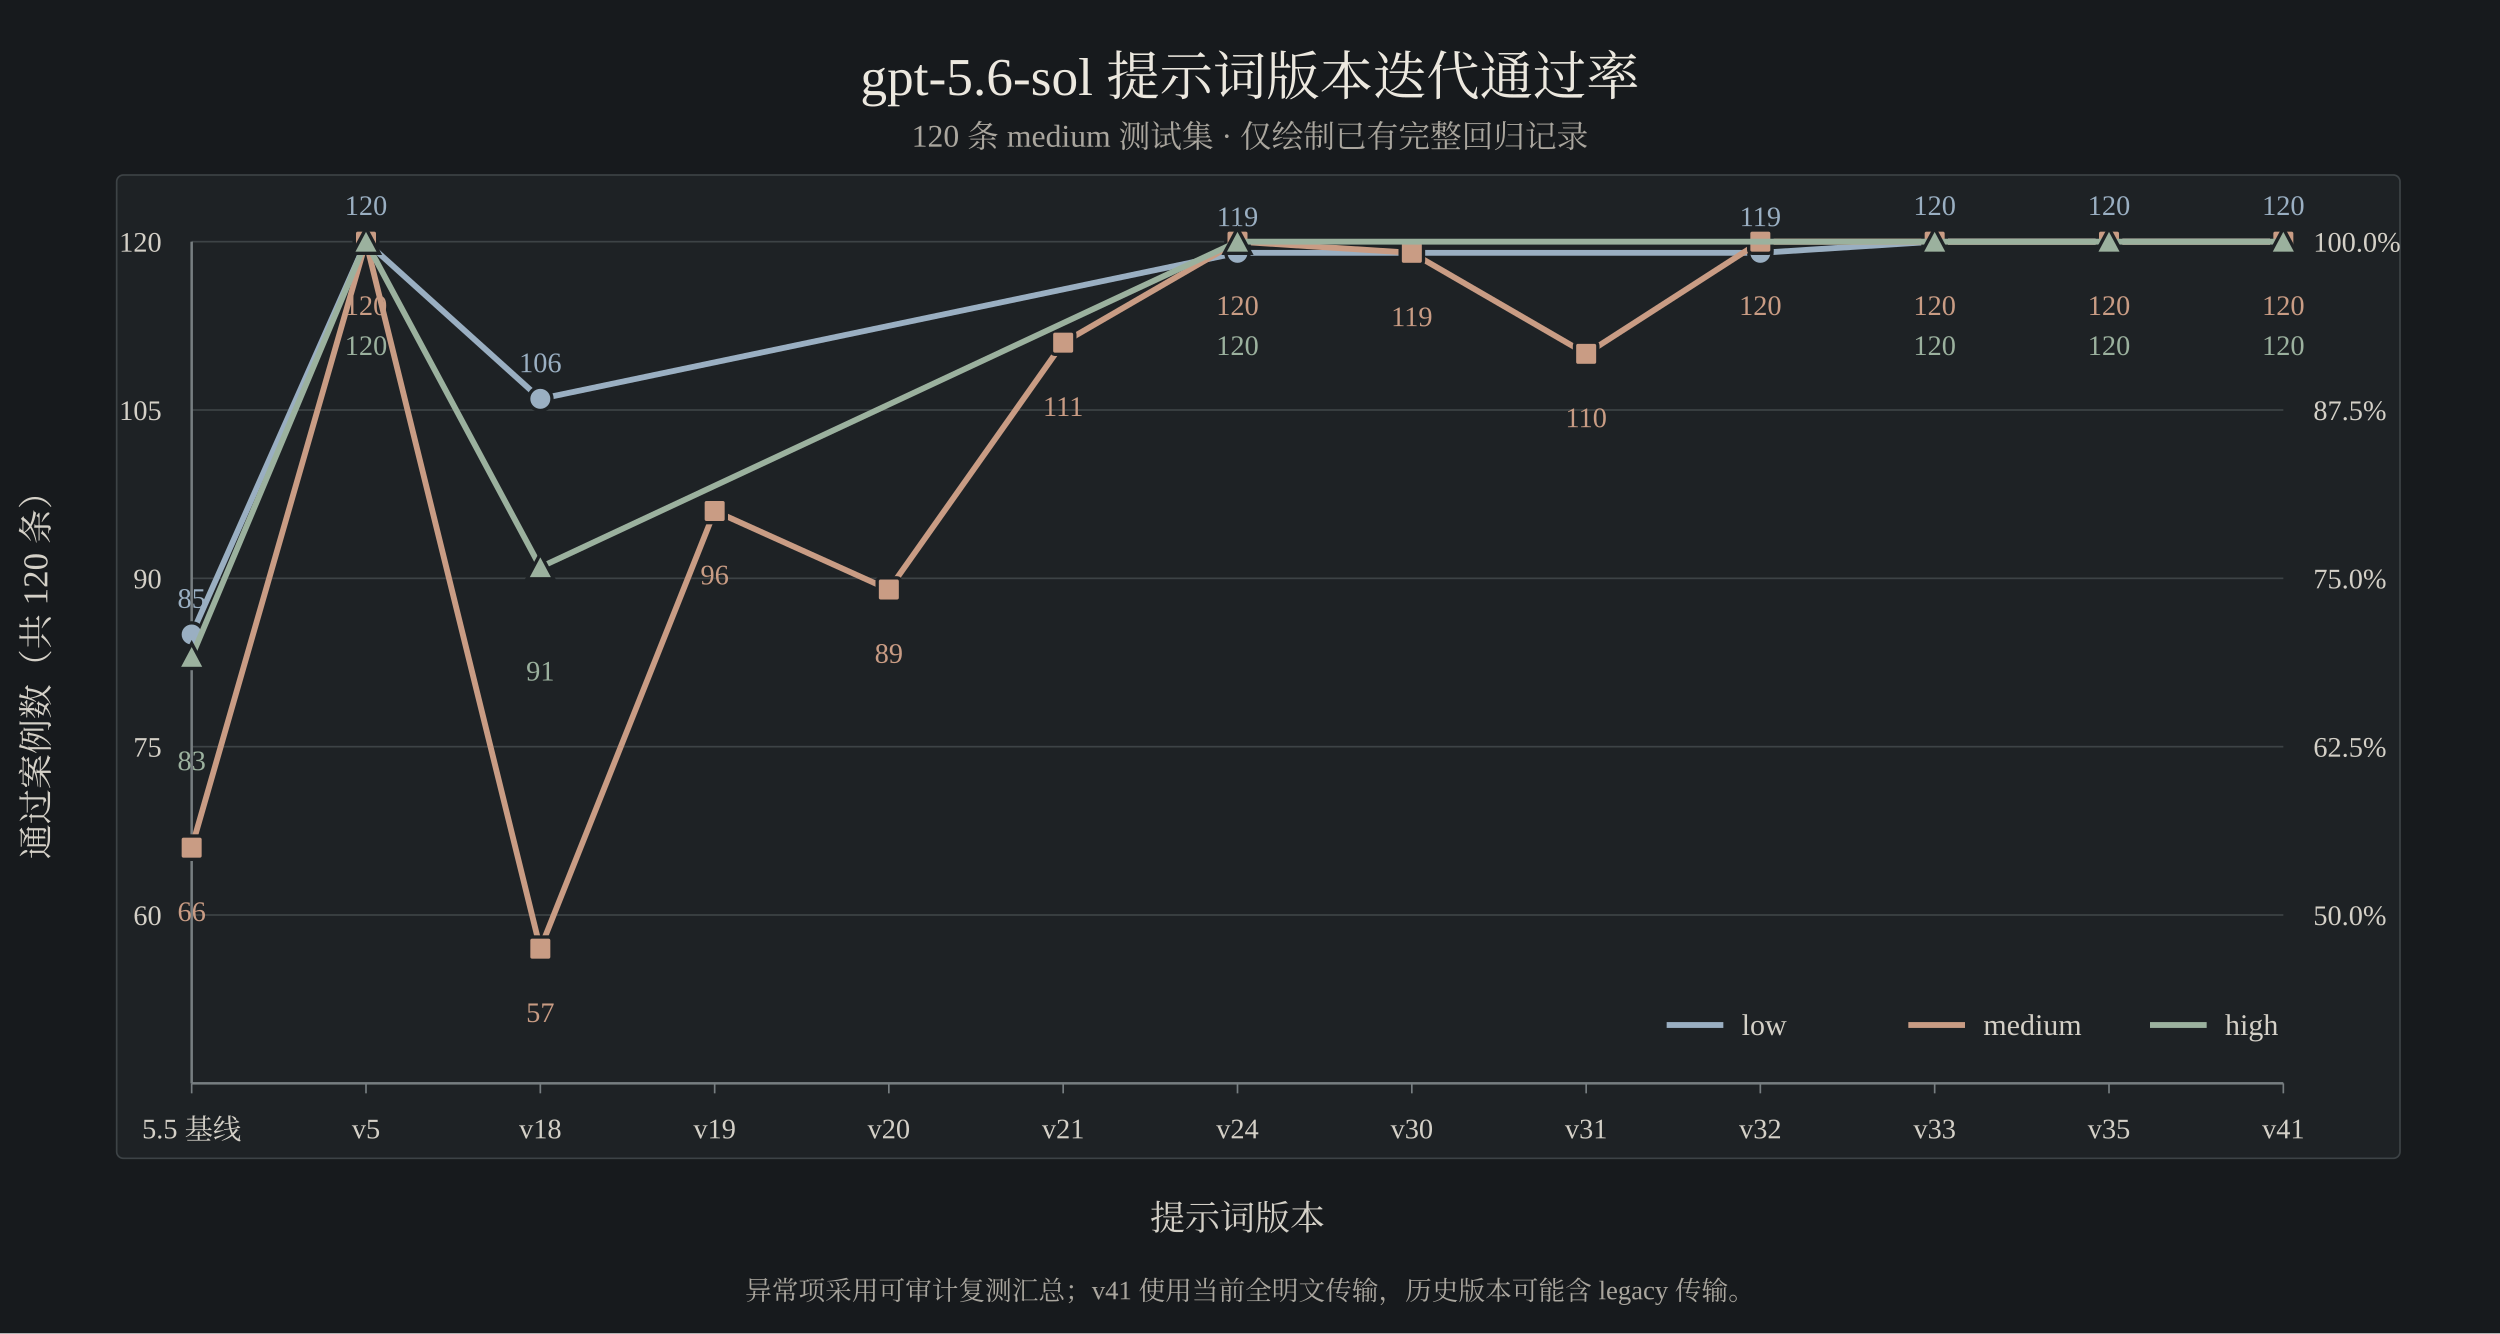
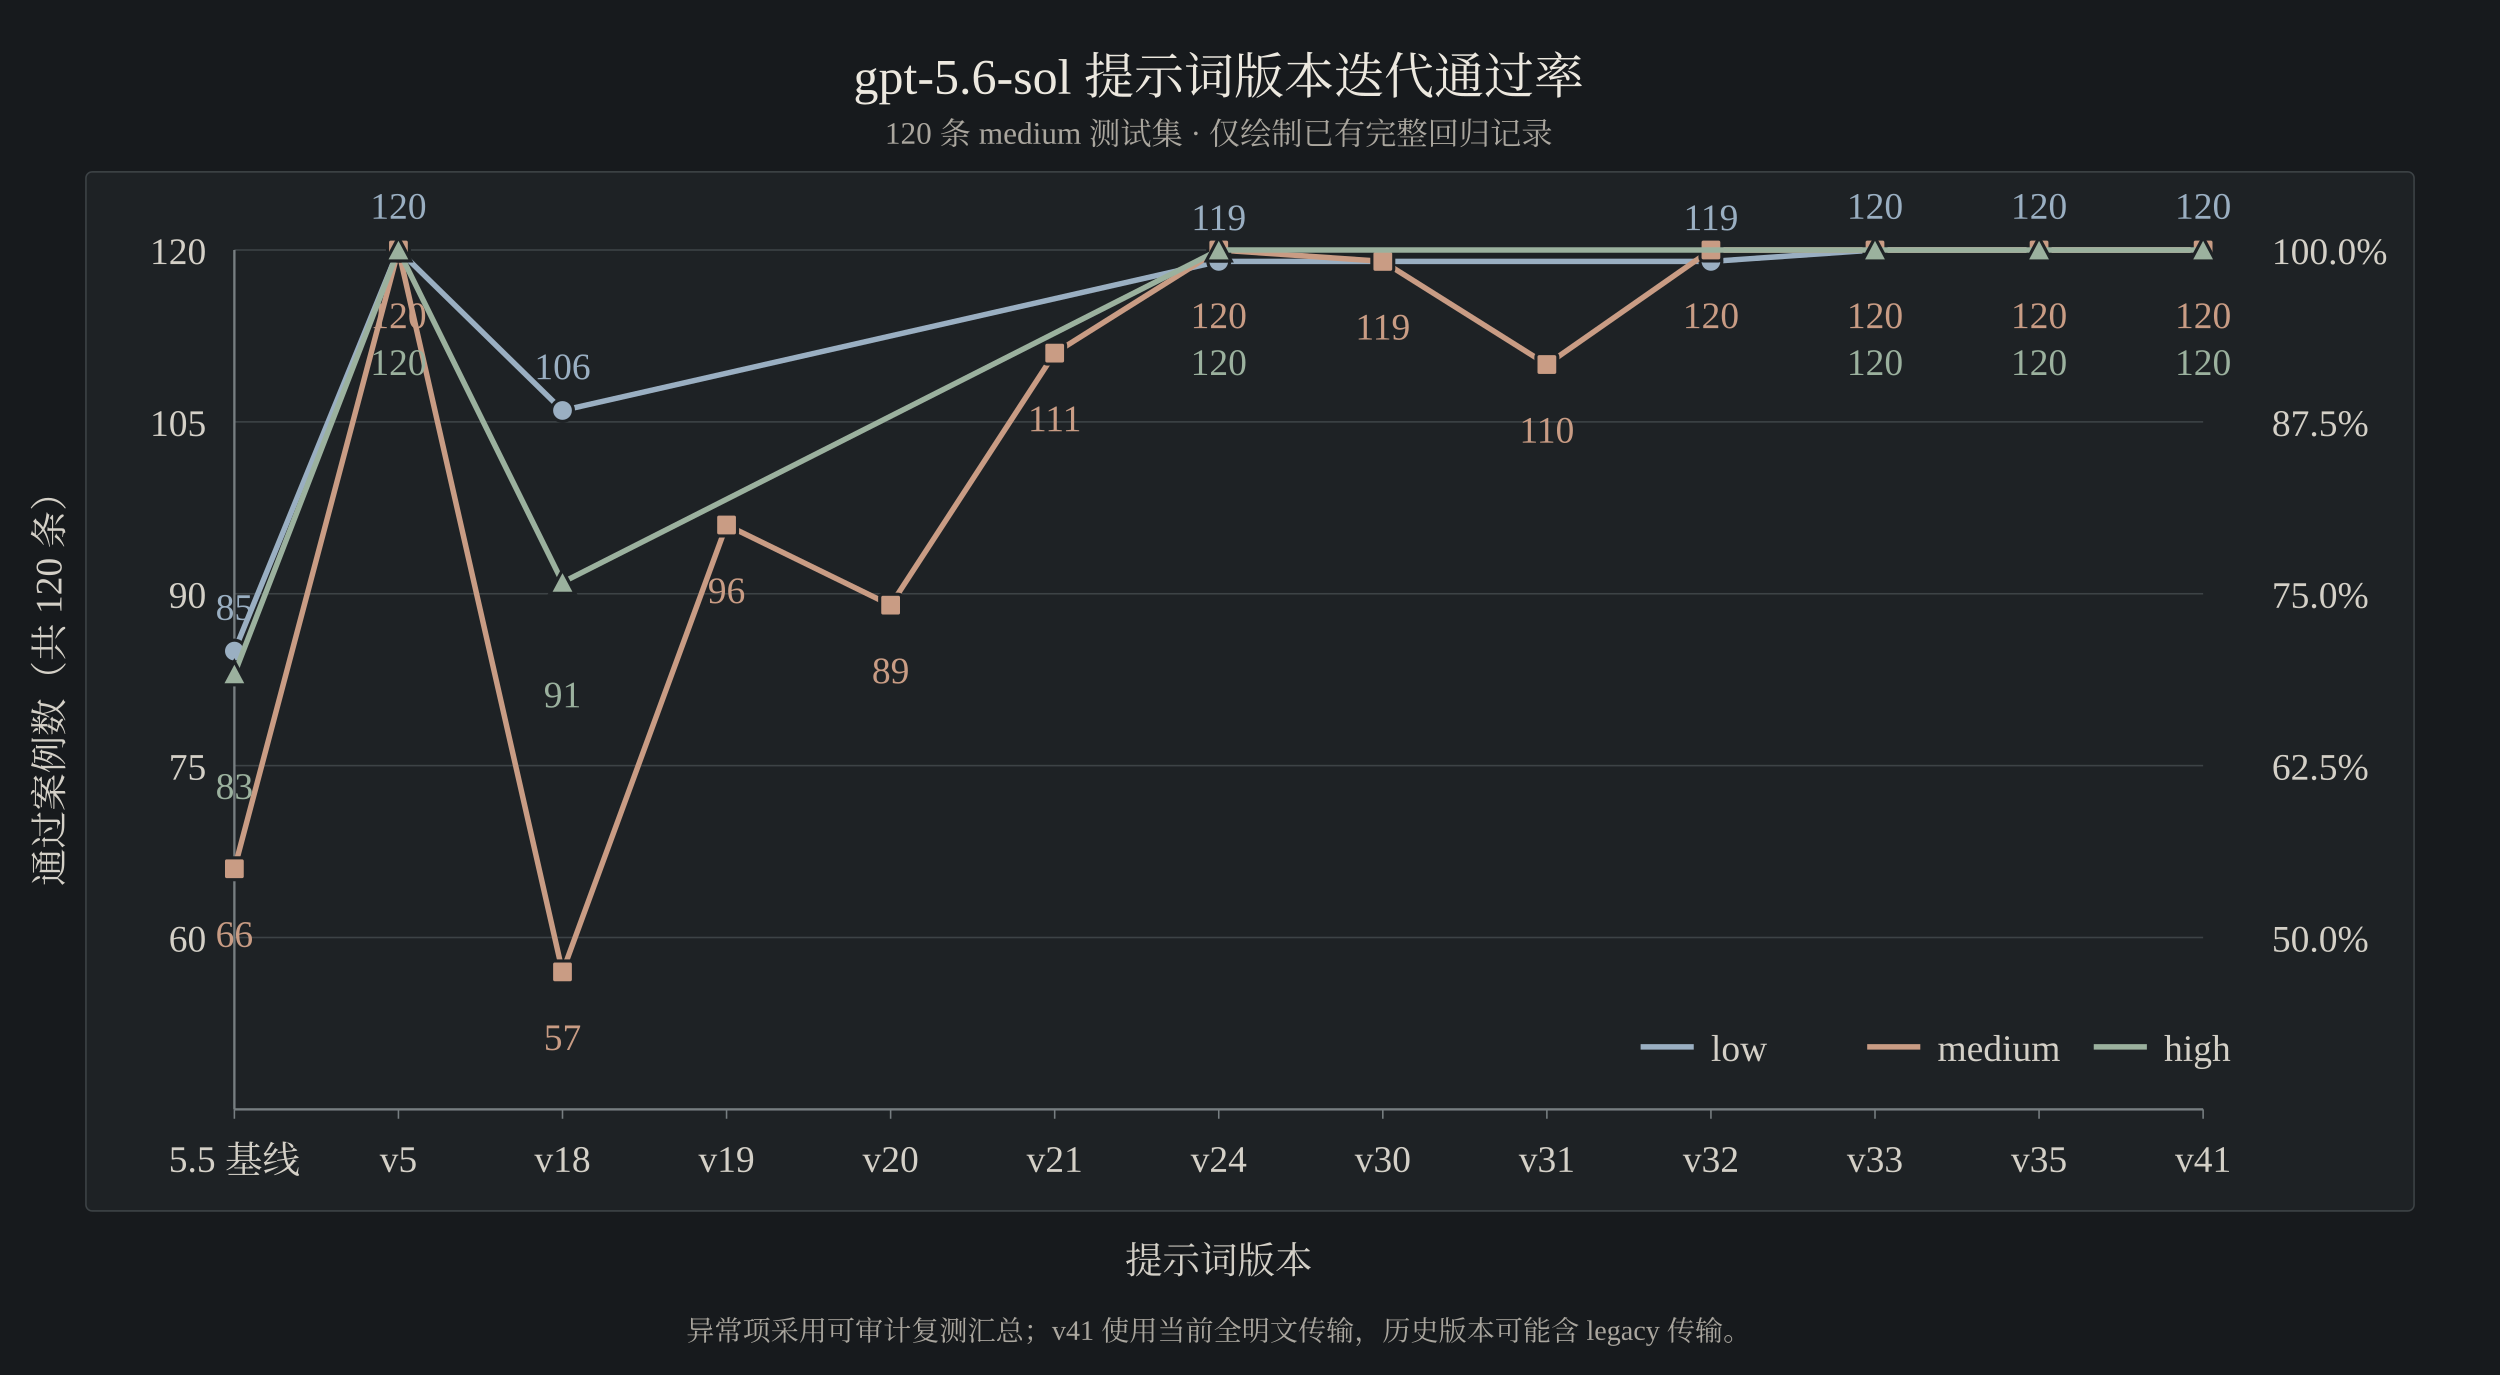
- <svg xmlns="http://www.w3.org/2000/svg" width="1500" height="800" viewBox="0 0 1500 800" role="img" aria-labelledby="title desc">
-   <rect width="1500" height="800" fill="#171A1D" />
-   <rect x="70" y="105" width="1370" height="590" rx="4" fill="#1E2225" stroke="#3D4346" />
+ <svg xmlns="http://www.w3.org/2000/svg" width="1600" height="880" viewBox="0 0 1600 880" role="img" aria-labelledby="title desc">
+   <rect width="1600" height="880" fill="#171A1D" />
+   <rect x="55" y="110" width="1490" height="665" rx="4" fill="#1E2225" stroke="#3D4346" />
  <g font-family="Charter,Georgia,Times New Roman,STSong,Songti SC,Noto Serif CJK SC,serif">
-     <text x="750" y="57" text-anchor="middle" font-size="32" font-weight="500" fill="#ECE8DF">gpt-5.6-sol 提示词版本迭代通过率</text>
-     <text x="750" y="88" text-anchor="middle" font-size="19" fill="#AAA69E">120 条 medium 测试集 · 仅绘制已有完整回归记录</text>
-     <line x1="115" y1="549.0" x2="1370" y2="549.0" stroke="#3D4346" stroke-width="1" />
-     <text x="97" y="555.0" text-anchor="end" font-size="17" fill="#D4D0C7">60</text>
-     <text x="1388" y="555.0" font-size="17" fill="#D4D0C7">50.0%</text>
-     <line x1="115" y1="448.0" x2="1370" y2="448.0" stroke="#3D4346" stroke-width="1" />
-     <text x="97" y="454.0" text-anchor="end" font-size="17" fill="#D4D0C7">75</text>
-     <text x="1388" y="454.0" font-size="17" fill="#D4D0C7">62.5%</text>
-     <line x1="115" y1="347.0" x2="1370" y2="347.0" stroke="#3D4346" stroke-width="1" />
-     <text x="97" y="353.0" text-anchor="end" font-size="17" fill="#D4D0C7">90</text>
-     <text x="1388" y="353.0" font-size="17" fill="#D4D0C7">75.0%</text>
-     <line x1="115" y1="246.0" x2="1370" y2="246.0" stroke="#3D4346" stroke-width="1" />
-     <text x="97" y="252.0" text-anchor="end" font-size="17" fill="#D4D0C7">105</text>
-     <text x="1388" y="252.0" font-size="17" fill="#D4D0C7">87.5%</text>
-     <line x1="115" y1="145.0" x2="1370" y2="145.0" stroke="#3D4346" stroke-width="1" />
-     <text x="97" y="151.0" text-anchor="end" font-size="17" fill="#D4D0C7">120</text>
-     <text x="1388" y="151.0" font-size="17" fill="#D4D0C7">100.0%</text>
-     <line x1="115" y1="145" x2="115" y2="650" stroke="#777E81" stroke-width="1.5" />
-     <line x1="115" y1="650" x2="1370" y2="650" stroke="#777E81" stroke-width="1.5" />
-     <line x1="115.0" y1="650" x2="115.0" y2="656" stroke="#777E81" />
-     <text x="115.0" y="683" text-anchor="middle" font-size="17" fill="#D4D0C7">5.5 基线</text>
-     <line x1="219.6" y1="650" x2="219.6" y2="656" stroke="#777E81" />
-     <text x="219.6" y="683" text-anchor="middle" font-size="17" fill="#D4D0C7">v5</text>
-     <line x1="324.2" y1="650" x2="324.2" y2="656" stroke="#777E81" />
-     <text x="324.2" y="683" text-anchor="middle" font-size="17" fill="#D4D0C7">v18</text>
-     <line x1="428.8" y1="650" x2="428.8" y2="656" stroke="#777E81" />
-     <text x="428.8" y="683" text-anchor="middle" font-size="17" fill="#D4D0C7">v19</text>
-     <line x1="533.3" y1="650" x2="533.3" y2="656" stroke="#777E81" />
-     <text x="533.3" y="683" text-anchor="middle" font-size="17" fill="#D4D0C7">v20</text>
-     <line x1="637.9" y1="650" x2="637.9" y2="656" stroke="#777E81" />
-     <text x="637.9" y="683" text-anchor="middle" font-size="17" fill="#D4D0C7">v21</text>
-     <line x1="742.5" y1="650" x2="742.5" y2="656" stroke="#777E81" />
-     <text x="742.5" y="683" text-anchor="middle" font-size="17" fill="#D4D0C7">v24</text>
-     <line x1="847.1" y1="650" x2="847.1" y2="656" stroke="#777E81" />
-     <text x="847.1" y="683" text-anchor="middle" font-size="17" fill="#D4D0C7">v30</text>
-     <line x1="951.7" y1="650" x2="951.7" y2="656" stroke="#777E81" />
-     <text x="951.7" y="683" text-anchor="middle" font-size="17" fill="#D4D0C7">v31</text>
-     <line x1="1056.2" y1="650" x2="1056.2" y2="656" stroke="#777E81" />
-     <text x="1056.2" y="683" text-anchor="middle" font-size="17" fill="#D4D0C7">v32</text>
-     <line x1="1160.8" y1="650" x2="1160.8" y2="656" stroke="#777E81" />
-     <text x="1160.8" y="683" text-anchor="middle" font-size="17" fill="#D4D0C7">v33</text>
-     <line x1="1265.4" y1="650" x2="1265.4" y2="656" stroke="#777E81" />
-     <text x="1265.4" y="683" text-anchor="middle" font-size="17" fill="#D4D0C7">v35</text>
-     <line x1="1370.0" y1="650" x2="1370.0" y2="656" stroke="#777E81" />
-     <text x="1370.0" y="683" text-anchor="middle" font-size="17" fill="#D4D0C7">v41</text>
-     <text x="742.5" y="738" text-anchor="middle" font-size="21" fill="#D4D0C7">提示词版本</text>
-     <text x="29" y="400" transform="rotate(-90 29 400)" text-anchor="middle" font-size="21" fill="#D4D0C7">通过案例数（共 120 条）</text>
-     <polyline points="115.0,380.7 219.6,145.0 324.2,239.3 742.5,151.7 1056.2,151.7 1160.8,145.0 1265.4,145.0 1370.0,145.0" fill="none" stroke="#9AAFC2" stroke-width="3.5" stroke-linecap="round" stroke-linejoin="round" />
-     <circle cx="115.0" cy="380.7" r="7" fill="#9AAFC2" stroke="#1E2225" stroke-width="2" />
-     <text x="115.0" y="364.7" text-anchor="middle" font-size="17" font-weight="500" fill="#9AAFC2">85</text>
-     <circle cx="219.6" cy="145.0" r="7" fill="#9AAFC2" stroke="#1E2225" stroke-width="2" />
-     <text x="219.6" y="129.0" text-anchor="middle" font-size="17" font-weight="500" fill="#9AAFC2">120</text>
-     <circle cx="324.2" cy="239.3" r="7" fill="#9AAFC2" stroke="#1E2225" stroke-width="2" />
-     <text x="324.2" y="223.3" text-anchor="middle" font-size="17" font-weight="500" fill="#9AAFC2">106</text>
-     <circle cx="742.5" cy="151.7" r="7" fill="#9AAFC2" stroke="#1E2225" stroke-width="2" />
-     <text x="742.5" y="135.7" text-anchor="middle" font-size="17" font-weight="500" fill="#9AAFC2">119</text>
-     <circle cx="1056.2" cy="151.7" r="7" fill="#9AAFC2" stroke="#1E2225" stroke-width="2" />
-     <text x="1056.2" y="135.7" text-anchor="middle" font-size="17" font-weight="500" fill="#9AAFC2">119</text>
-     <circle cx="1160.8" cy="145.0" r="7" fill="#9AAFC2" stroke="#1E2225" stroke-width="2" />
-     <text x="1160.8" y="129.0" text-anchor="middle" font-size="17" font-weight="500" fill="#9AAFC2">120</text>
-     <circle cx="1265.4" cy="145.0" r="7" fill="#9AAFC2" stroke="#1E2225" stroke-width="2" />
-     <text x="1265.4" y="129.0" text-anchor="middle" font-size="17" font-weight="500" fill="#9AAFC2">120</text>
-     <circle cx="1370.0" cy="145.0" r="7" fill="#9AAFC2" stroke="#1E2225" stroke-width="2" />
-     <text x="1370.0" y="129.0" text-anchor="middle" font-size="17" font-weight="500" fill="#9AAFC2">120</text>
-     <polyline points="115.0,508.6 219.6,145.0 324.2,569.2 428.8,306.6 533.3,353.7 637.9,205.6 742.5,145.0 847.1,151.7 951.7,212.3 1056.2,145.0 1160.8,145.0 1265.4,145.0 1370.0,145.0" fill="none" stroke="#C99C84" stroke-width="3.5" stroke-linecap="round" stroke-linejoin="round" />
-     <rect x="108.0" y="501.6" width="14" height="14" rx="2" fill="#C99C84" stroke="#1E2225" stroke-width="2" />
-     <text x="115.0" y="552.6" text-anchor="middle" font-size="17" font-weight="500" fill="#C99C84">66</text>
-     <rect x="212.6" y="138.0" width="14" height="14" rx="2" fill="#C99C84" stroke="#1E2225" stroke-width="2" />
-     <text x="219.6" y="189.0" text-anchor="middle" font-size="17" font-weight="500" fill="#C99C84">120</text>
-     <rect x="317.2" y="562.2" width="14" height="14" rx="2" fill="#C99C84" stroke="#1E2225" stroke-width="2" />
-     <text x="324.2" y="613.2" text-anchor="middle" font-size="17" font-weight="500" fill="#C99C84">57</text>
-     <rect x="421.8" y="299.6" width="14" height="14" rx="2" fill="#C99C84" stroke="#1E2225" stroke-width="2" />
-     <text x="428.8" y="350.6" text-anchor="middle" font-size="17" font-weight="500" fill="#C99C84">96</text>
-     <rect x="526.3" y="346.7" width="14" height="14" rx="2" fill="#C99C84" stroke="#1E2225" stroke-width="2" />
-     <text x="533.3" y="397.7" text-anchor="middle" font-size="17" font-weight="500" fill="#C99C84">89</text>
-     <rect x="630.9" y="198.6" width="14" height="14" rx="2" fill="#C99C84" stroke="#1E2225" stroke-width="2" />
-     <text x="637.9" y="249.6" text-anchor="middle" font-size="17" font-weight="500" fill="#C99C84">111</text>
-     <rect x="735.5" y="138.0" width="14" height="14" rx="2" fill="#C99C84" stroke="#1E2225" stroke-width="2" />
-     <text x="742.5" y="189.0" text-anchor="middle" font-size="17" font-weight="500" fill="#C99C84">120</text>
-     <rect x="840.1" y="144.7" width="14" height="14" rx="2" fill="#C99C84" stroke="#1E2225" stroke-width="2" />
-     <text x="847.1" y="195.7" text-anchor="middle" font-size="17" font-weight="500" fill="#C99C84">119</text>
-     <rect x="944.7" y="205.3" width="14" height="14" rx="2" fill="#C99C84" stroke="#1E2225" stroke-width="2" />
-     <text x="951.7" y="256.3" text-anchor="middle" font-size="17" font-weight="500" fill="#C99C84">110</text>
-     <rect x="1049.2" y="138.0" width="14" height="14" rx="2" fill="#C99C84" stroke="#1E2225" stroke-width="2" />
-     <text x="1056.2" y="189.0" text-anchor="middle" font-size="17" font-weight="500" fill="#C99C84">120</text>
-     <rect x="1153.8" y="138.0" width="14" height="14" rx="2" fill="#C99C84" stroke="#1E2225" stroke-width="2" />
-     <text x="1160.8" y="189.0" text-anchor="middle" font-size="17" font-weight="500" fill="#C99C84">120</text>
-     <rect x="1258.4" y="138.0" width="14" height="14" rx="2" fill="#C99C84" stroke="#1E2225" stroke-width="2" />
-     <text x="1265.4" y="189.0" text-anchor="middle" font-size="17" font-weight="500" fill="#C99C84">120</text>
-     <rect x="1363.0" y="138.0" width="14" height="14" rx="2" fill="#C99C84" stroke="#1E2225" stroke-width="2" />
-     <text x="1370.0" y="189.0" text-anchor="middle" font-size="17" font-weight="500" fill="#C99C84">120</text>
-     <polyline points="115.0,394.1 219.6,145.0 324.2,340.3 742.5,145.0 1160.8,145.0 1265.4,145.0 1370.0,145.0" fill="none" stroke="#9BB19E" stroke-width="3.5" stroke-linecap="round" stroke-linejoin="round" />
-     <path d="M 115.0 386.1 L 107.0 401.1 L 123.0 401.1 Z" fill="#9BB19E" stroke="#1E2225" stroke-width="2" />
-     <text x="115.0" y="462.1" text-anchor="middle" font-size="17" font-weight="500" fill="#9BB19E">83</text>
-     <path d="M 219.6 137.0 L 211.6 152.0 L 227.6 152.0 Z" fill="#9BB19E" stroke="#1E2225" stroke-width="2" />
-     <text x="219.6" y="213.0" text-anchor="middle" font-size="17" font-weight="500" fill="#9BB19E">120</text>
-     <path d="M 324.2 332.3 L 316.2 347.3 L 332.2 347.3 Z" fill="#9BB19E" stroke="#1E2225" stroke-width="2" />
-     <text x="324.2" y="408.3" text-anchor="middle" font-size="17" font-weight="500" fill="#9BB19E">91</text>
-     <path d="M 742.5 137.0 L 734.5 152.0 L 750.5 152.0 Z" fill="#9BB19E" stroke="#1E2225" stroke-width="2" />
-     <text x="742.5" y="213.0" text-anchor="middle" font-size="17" font-weight="500" fill="#9BB19E">120</text>
-     <path d="M 1160.8 137.0 L 1152.8 152.0 L 1168.8 152.0 Z" fill="#9BB19E" stroke="#1E2225" stroke-width="2" />
-     <text x="1160.8" y="213.0" text-anchor="middle" font-size="17" font-weight="500" fill="#9BB19E">120</text>
-     <path d="M 1265.4 137.0 L 1257.4 152.0 L 1273.4 152.0 Z" fill="#9BB19E" stroke="#1E2225" stroke-width="2" />
-     <text x="1265.4" y="213.0" text-anchor="middle" font-size="17" font-weight="500" fill="#9BB19E">120</text>
-     <path d="M 1370.0 137.0 L 1362.0 152.0 L 1378.0 152.0 Z" fill="#9BB19E" stroke="#1E2225" stroke-width="2" />
-     <text x="1370.0" y="213.0" text-anchor="middle" font-size="17" font-weight="500" fill="#9BB19E">120</text>
-     <line x1="1000" y1="615" x2="1034" y2="615" stroke="#9AAFC2" stroke-width="3.5" />
-     <text x="1045" y="621" font-size="18" fill="#D4D0C7">low</text>
-     <line x1="1145" y1="615" x2="1179" y2="615" stroke="#C99C84" stroke-width="3.5" />
-     <text x="1190" y="621" font-size="18" fill="#D4D0C7">medium</text>
-     <line x1="1290" y1="615" x2="1324" y2="615" stroke="#9BB19E" stroke-width="3.5" />
-     <text x="1335" y="621" font-size="18" fill="#D4D0C7">high</text>
-     <text x="750" y="780" text-anchor="middle" font-size="16" fill="#AAA69E">异常项采用可审计复测汇总；v41 使用当前全明文传输，历史版本可能含 legacy 传输。</text>
+     <text x="780" y="60" text-anchor="middle" font-size="32" font-weight="500" fill="#ECE8DF">gpt-5.6-sol 提示词版本迭代通过率</text>
+     <text x="780" y="92" text-anchor="middle" font-size="20" fill="#AAA69E">120 条 medium 测试集 · 仅绘制已有完整回归记录</text>
+     <line x1="150" y1="600.0" x2="1410" y2="600.0" stroke="#3D4346" stroke-width="1" />
+     <text x="132" y="609.0" text-anchor="end" font-size="24" fill="#D4D0C7">60</text>
+     <text x="1454" y="609.0" font-size="24" fill="#D4D0C7">50.0%</text>
+     <line x1="150" y1="490.0" x2="1410" y2="490.0" stroke="#3D4346" stroke-width="1" />
+     <text x="132" y="499.0" text-anchor="end" font-size="24" fill="#D4D0C7">75</text>
+     <text x="1454" y="499.0" font-size="24" fill="#D4D0C7">62.5%</text>
+     <line x1="150" y1="380.0" x2="1410" y2="380.0" stroke="#3D4346" stroke-width="1" />
+     <text x="132" y="389.0" text-anchor="end" font-size="24" fill="#D4D0C7">90</text>
+     <text x="1454" y="389.0" font-size="24" fill="#D4D0C7">75.0%</text>
+     <line x1="150" y1="270.0" x2="1410" y2="270.0" stroke="#3D4346" stroke-width="1" />
+     <text x="132" y="279.0" text-anchor="end" font-size="24" fill="#D4D0C7">105</text>
+     <text x="1454" y="279.0" font-size="24" fill="#D4D0C7">87.5%</text>
+     <line x1="150" y1="160.0" x2="1410" y2="160.0" stroke="#3D4346" stroke-width="1" />
+     <text x="132" y="169.0" text-anchor="end" font-size="24" fill="#D4D0C7">120</text>
+     <text x="1454" y="169.0" font-size="24" fill="#D4D0C7">100.0%</text>
+     <line x1="150" y1="160" x2="150" y2="710" stroke="#777E81" stroke-width="1.5" />
+     <line x1="150" y1="710" x2="1410" y2="710" stroke="#777E81" stroke-width="1.5" />
+     <line x1="150.0" y1="710" x2="150.0" y2="716" stroke="#777E81" />
+     <text x="150.0" y="750" text-anchor="middle" font-size="24" fill="#D4D0C7">5.5 基线</text>
+     <line x1="255.0" y1="710" x2="255.0" y2="716" stroke="#777E81" />
+     <text x="255.0" y="750" text-anchor="middle" font-size="24" fill="#D4D0C7">v5</text>
+     <line x1="360.0" y1="710" x2="360.0" y2="716" stroke="#777E81" />
+     <text x="360.0" y="750" text-anchor="middle" font-size="24" fill="#D4D0C7">v18</text>
+     <line x1="465.0" y1="710" x2="465.0" y2="716" stroke="#777E81" />
+     <text x="465.0" y="750" text-anchor="middle" font-size="24" fill="#D4D0C7">v19</text>
+     <line x1="570.0" y1="710" x2="570.0" y2="716" stroke="#777E81" />
+     <text x="570.0" y="750" text-anchor="middle" font-size="24" fill="#D4D0C7">v20</text>
+     <line x1="675.0" y1="710" x2="675.0" y2="716" stroke="#777E81" />
+     <text x="675.0" y="750" text-anchor="middle" font-size="24" fill="#D4D0C7">v21</text>
+     <line x1="780.0" y1="710" x2="780.0" y2="716" stroke="#777E81" />
+     <text x="780.0" y="750" text-anchor="middle" font-size="24" fill="#D4D0C7">v24</text>
+     <line x1="885.0" y1="710" x2="885.0" y2="716" stroke="#777E81" />
+     <text x="885.0" y="750" text-anchor="middle" font-size="24" fill="#D4D0C7">v30</text>
+     <line x1="990.0" y1="710" x2="990.0" y2="716" stroke="#777E81" />
+     <text x="990.0" y="750" text-anchor="middle" font-size="24" fill="#D4D0C7">v31</text>
+     <line x1="1095.0" y1="710" x2="1095.0" y2="716" stroke="#777E81" />
+     <text x="1095.0" y="750" text-anchor="middle" font-size="24" fill="#D4D0C7">v32</text>
+     <line x1="1200.0" y1="710" x2="1200.0" y2="716" stroke="#777E81" />
+     <text x="1200.0" y="750" text-anchor="middle" font-size="24" fill="#D4D0C7">v33</text>
+     <line x1="1305.0" y1="710" x2="1305.0" y2="716" stroke="#777E81" />
+     <text x="1305.0" y="750" text-anchor="middle" font-size="24" fill="#D4D0C7">v35</text>
+     <line x1="1410.0" y1="710" x2="1410.0" y2="716" stroke="#777E81" />
+     <text x="1410.0" y="750" text-anchor="middle" font-size="24" fill="#D4D0C7">v41</text>
+     <text x="780.0" y="815" text-anchor="middle" font-size="24" fill="#D4D0C7">提示词版本</text>
+     <text x="40" y="435" transform="rotate(-90 40 435)" text-anchor="middle" font-size="24" fill="#D4D0C7">通过案例数（共 120 条）</text>
+     <polyline points="150.0,416.7 255.0,160.0 360.0,262.7 780.0,167.3 1095.0,167.3 1200.0,160.0 1305.0,160.0 1410.0,160.0" fill="none" stroke="#9AAFC2" stroke-width="3.5" stroke-linecap="round" stroke-linejoin="round" />
+     <circle cx="150.0" cy="416.7" r="7" fill="#9AAFC2" stroke="#1E2225" stroke-width="2" />
+     <text x="150.0" y="396.7" text-anchor="middle" font-size="24" font-weight="500" fill="#9AAFC2">85</text>
+     <circle cx="255.0" cy="160.0" r="7" fill="#9AAFC2" stroke="#1E2225" stroke-width="2" />
+     <text x="255.0" y="140.0" text-anchor="middle" font-size="24" font-weight="500" fill="#9AAFC2">120</text>
+     <circle cx="360.0" cy="262.7" r="7" fill="#9AAFC2" stroke="#1E2225" stroke-width="2" />
+     <text x="360.0" y="242.7" text-anchor="middle" font-size="24" font-weight="500" fill="#9AAFC2">106</text>
+     <circle cx="780.0" cy="167.3" r="7" fill="#9AAFC2" stroke="#1E2225" stroke-width="2" />
+     <text x="780.0" y="147.3" text-anchor="middle" font-size="24" font-weight="500" fill="#9AAFC2">119</text>
+     <circle cx="1095.0" cy="167.3" r="7" fill="#9AAFC2" stroke="#1E2225" stroke-width="2" />
+     <text x="1095.0" y="147.3" text-anchor="middle" font-size="24" font-weight="500" fill="#9AAFC2">119</text>
+     <circle cx="1200.0" cy="160.0" r="7" fill="#9AAFC2" stroke="#1E2225" stroke-width="2" />
+     <text x="1200.0" y="140.0" text-anchor="middle" font-size="24" font-weight="500" fill="#9AAFC2">120</text>
+     <circle cx="1305.0" cy="160.0" r="7" fill="#9AAFC2" stroke="#1E2225" stroke-width="2" />
+     <text x="1305.0" y="140.0" text-anchor="middle" font-size="24" font-weight="500" fill="#9AAFC2">120</text>
+     <circle cx="1410.0" cy="160.0" r="7" fill="#9AAFC2" stroke="#1E2225" stroke-width="2" />
+     <text x="1410.0" y="140.0" text-anchor="middle" font-size="24" font-weight="500" fill="#9AAFC2">120</text>
+     <polyline points="150.0,556.0 255.0,160.0 360.0,622.0 465.0,336.0 570.0,387.3 675.0,226.0 780.0,160.0 885.0,167.3 990.0,233.3 1095.0,160.0 1200.0,160.0 1305.0,160.0 1410.0,160.0" fill="none" stroke="#C99C84" stroke-width="3.5" stroke-linecap="round" stroke-linejoin="round" />
+     <rect x="143.0" y="549.0" width="14" height="14" rx="2" fill="#C99C84" stroke="#1E2225" stroke-width="2" />
+     <text x="150.0" y="606.0" text-anchor="middle" font-size="24" font-weight="500" fill="#C99C84">66</text>
+     <rect x="248.0" y="153.0" width="14" height="14" rx="2" fill="#C99C84" stroke="#1E2225" stroke-width="2" />
+     <text x="255.0" y="210.0" text-anchor="middle" font-size="24" font-weight="500" fill="#C99C84">120</text>
+     <rect x="353.0" y="615.0" width="14" height="14" rx="2" fill="#C99C84" stroke="#1E2225" stroke-width="2" />
+     <text x="360.0" y="672.0" text-anchor="middle" font-size="24" font-weight="500" fill="#C99C84">57</text>
+     <rect x="458.0" y="329.0" width="14" height="14" rx="2" fill="#C99C84" stroke="#1E2225" stroke-width="2" />
+     <text x="465.0" y="386.0" text-anchor="middle" font-size="24" font-weight="500" fill="#C99C84">96</text>
+     <rect x="563.0" y="380.3" width="14" height="14" rx="2" fill="#C99C84" stroke="#1E2225" stroke-width="2" />
+     <text x="570.0" y="437.3" text-anchor="middle" font-size="24" font-weight="500" fill="#C99C84">89</text>
+     <rect x="668.0" y="219.0" width="14" height="14" rx="2" fill="#C99C84" stroke="#1E2225" stroke-width="2" />
+     <text x="675.0" y="276.0" text-anchor="middle" font-size="24" font-weight="500" fill="#C99C84">111</text>
+     <rect x="773.0" y="153.0" width="14" height="14" rx="2" fill="#C99C84" stroke="#1E2225" stroke-width="2" />
+     <text x="780.0" y="210.0" text-anchor="middle" font-size="24" font-weight="500" fill="#C99C84">120</text>
+     <rect x="878.0" y="160.3" width="14" height="14" rx="2" fill="#C99C84" stroke="#1E2225" stroke-width="2" />
+     <text x="885.0" y="217.3" text-anchor="middle" font-size="24" font-weight="500" fill="#C99C84">119</text>
+     <rect x="983.0" y="226.3" width="14" height="14" rx="2" fill="#C99C84" stroke="#1E2225" stroke-width="2" />
+     <text x="990.0" y="283.3" text-anchor="middle" font-size="24" font-weight="500" fill="#C99C84">110</text>
+     <rect x="1088.0" y="153.0" width="14" height="14" rx="2" fill="#C99C84" stroke="#1E2225" stroke-width="2" />
+     <text x="1095.0" y="210.0" text-anchor="middle" font-size="24" font-weight="500" fill="#C99C84">120</text>
+     <rect x="1193.0" y="153.0" width="14" height="14" rx="2" fill="#C99C84" stroke="#1E2225" stroke-width="2" />
+     <text x="1200.0" y="210.0" text-anchor="middle" font-size="24" font-weight="500" fill="#C99C84">120</text>
+     <rect x="1298.0" y="153.0" width="14" height="14" rx="2" fill="#C99C84" stroke="#1E2225" stroke-width="2" />
+     <text x="1305.0" y="210.0" text-anchor="middle" font-size="24" font-weight="500" fill="#C99C84">120</text>
+     <rect x="1403.0" y="153.0" width="14" height="14" rx="2" fill="#C99C84" stroke="#1E2225" stroke-width="2" />
+     <text x="1410.0" y="210.0" text-anchor="middle" font-size="24" font-weight="500" fill="#C99C84">120</text>
+     <polyline points="150.0,431.3 255.0,160.0 360.0,372.7 780.0,160.0 1200.0,160.0 1305.0,160.0 1410.0,160.0" fill="none" stroke="#9BB19E" stroke-width="3.5" stroke-linecap="round" stroke-linejoin="round" />
+     <path d="M 150.0 423.3 L 142.0 438.3 L 158.0 438.3 Z" fill="#9BB19E" stroke="#1E2225" stroke-width="2" />
+     <text x="150.0" y="511.3" text-anchor="middle" font-size="24" font-weight="500" fill="#9BB19E">83</text>
+     <path d="M 255.0 152.0 L 247.0 167.0 L 263.0 167.0 Z" fill="#9BB19E" stroke="#1E2225" stroke-width="2" />
+     <text x="255.0" y="240.0" text-anchor="middle" font-size="24" font-weight="500" fill="#9BB19E">120</text>
+     <path d="M 360.0 364.7 L 352.0 379.7 L 368.0 379.7 Z" fill="#9BB19E" stroke="#1E2225" stroke-width="2" />
+     <text x="360.0" y="452.7" text-anchor="middle" font-size="24" font-weight="500" fill="#9BB19E">91</text>
+     <path d="M 780.0 152.0 L 772.0 167.0 L 788.0 167.0 Z" fill="#9BB19E" stroke="#1E2225" stroke-width="2" />
+     <text x="780.0" y="240.0" text-anchor="middle" font-size="24" font-weight="500" fill="#9BB19E">120</text>
+     <path d="M 1200.0 152.0 L 1192.0 167.0 L 1208.0 167.0 Z" fill="#9BB19E" stroke="#1E2225" stroke-width="2" />
+     <text x="1200.0" y="240.0" text-anchor="middle" font-size="24" font-weight="500" fill="#9BB19E">120</text>
+     <path d="M 1305.0 152.0 L 1297.0 167.0 L 1313.0 167.0 Z" fill="#9BB19E" stroke="#1E2225" stroke-width="2" />
+     <text x="1305.0" y="240.0" text-anchor="middle" font-size="24" font-weight="500" fill="#9BB19E">120</text>
+     <path d="M 1410.0 152.0 L 1402.0 167.0 L 1418.0 167.0 Z" fill="#9BB19E" stroke="#1E2225" stroke-width="2" />
+     <text x="1410.0" y="240.0" text-anchor="middle" font-size="24" font-weight="500" fill="#9BB19E">120</text>
+     <line x1="1050" y1="670" x2="1084" y2="670" stroke="#9AAFC2" stroke-width="3.5" />
+     <text x="1095" y="679" font-size="24" fill="#D4D0C7">low</text>
+     <line x1="1195" y1="670" x2="1229" y2="670" stroke="#C99C84" stroke-width="3.5" />
+     <text x="1240" y="679" font-size="24" fill="#D4D0C7">medium</text>
+     <line x1="1340" y1="670" x2="1374" y2="670" stroke="#9BB19E" stroke-width="3.5" />
+     <text x="1385" y="679" font-size="24" fill="#D4D0C7">high</text>
+     <text x="780" y="858" text-anchor="middle" font-size="18" fill="#AAA69E">异常项采用可审计复测汇总；v41 使用当前全明文传输，历史版本可能含 legacy 传输。</text>
  </g>
</svg>
